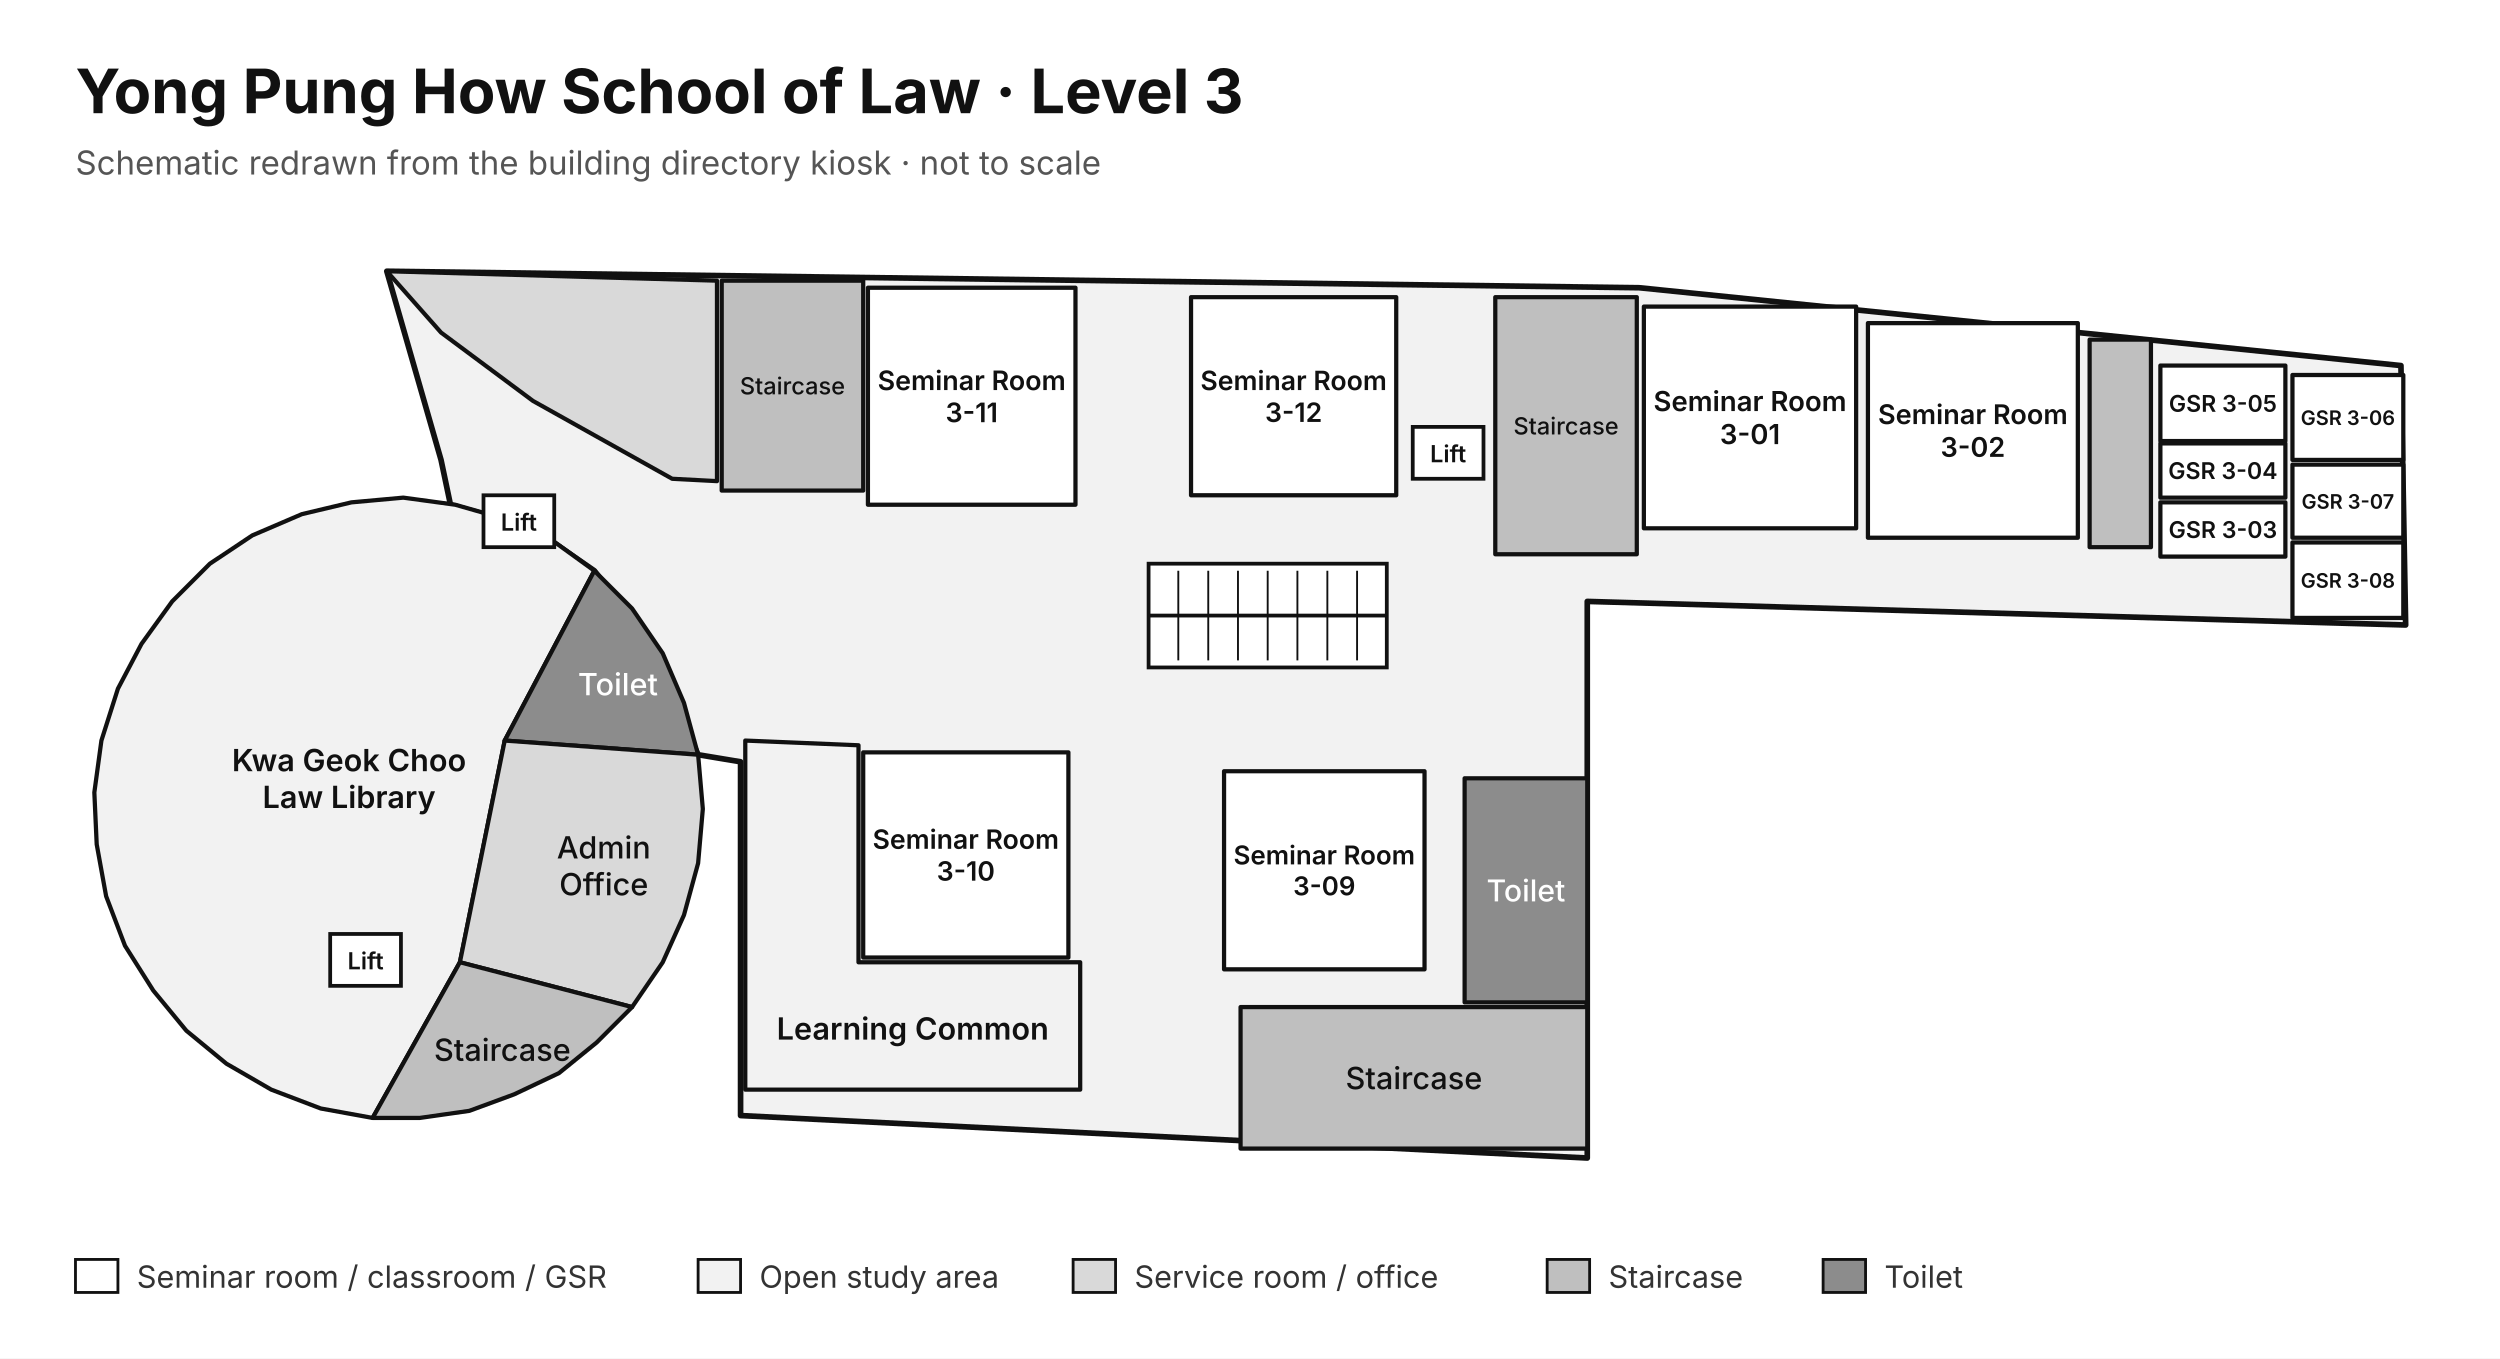
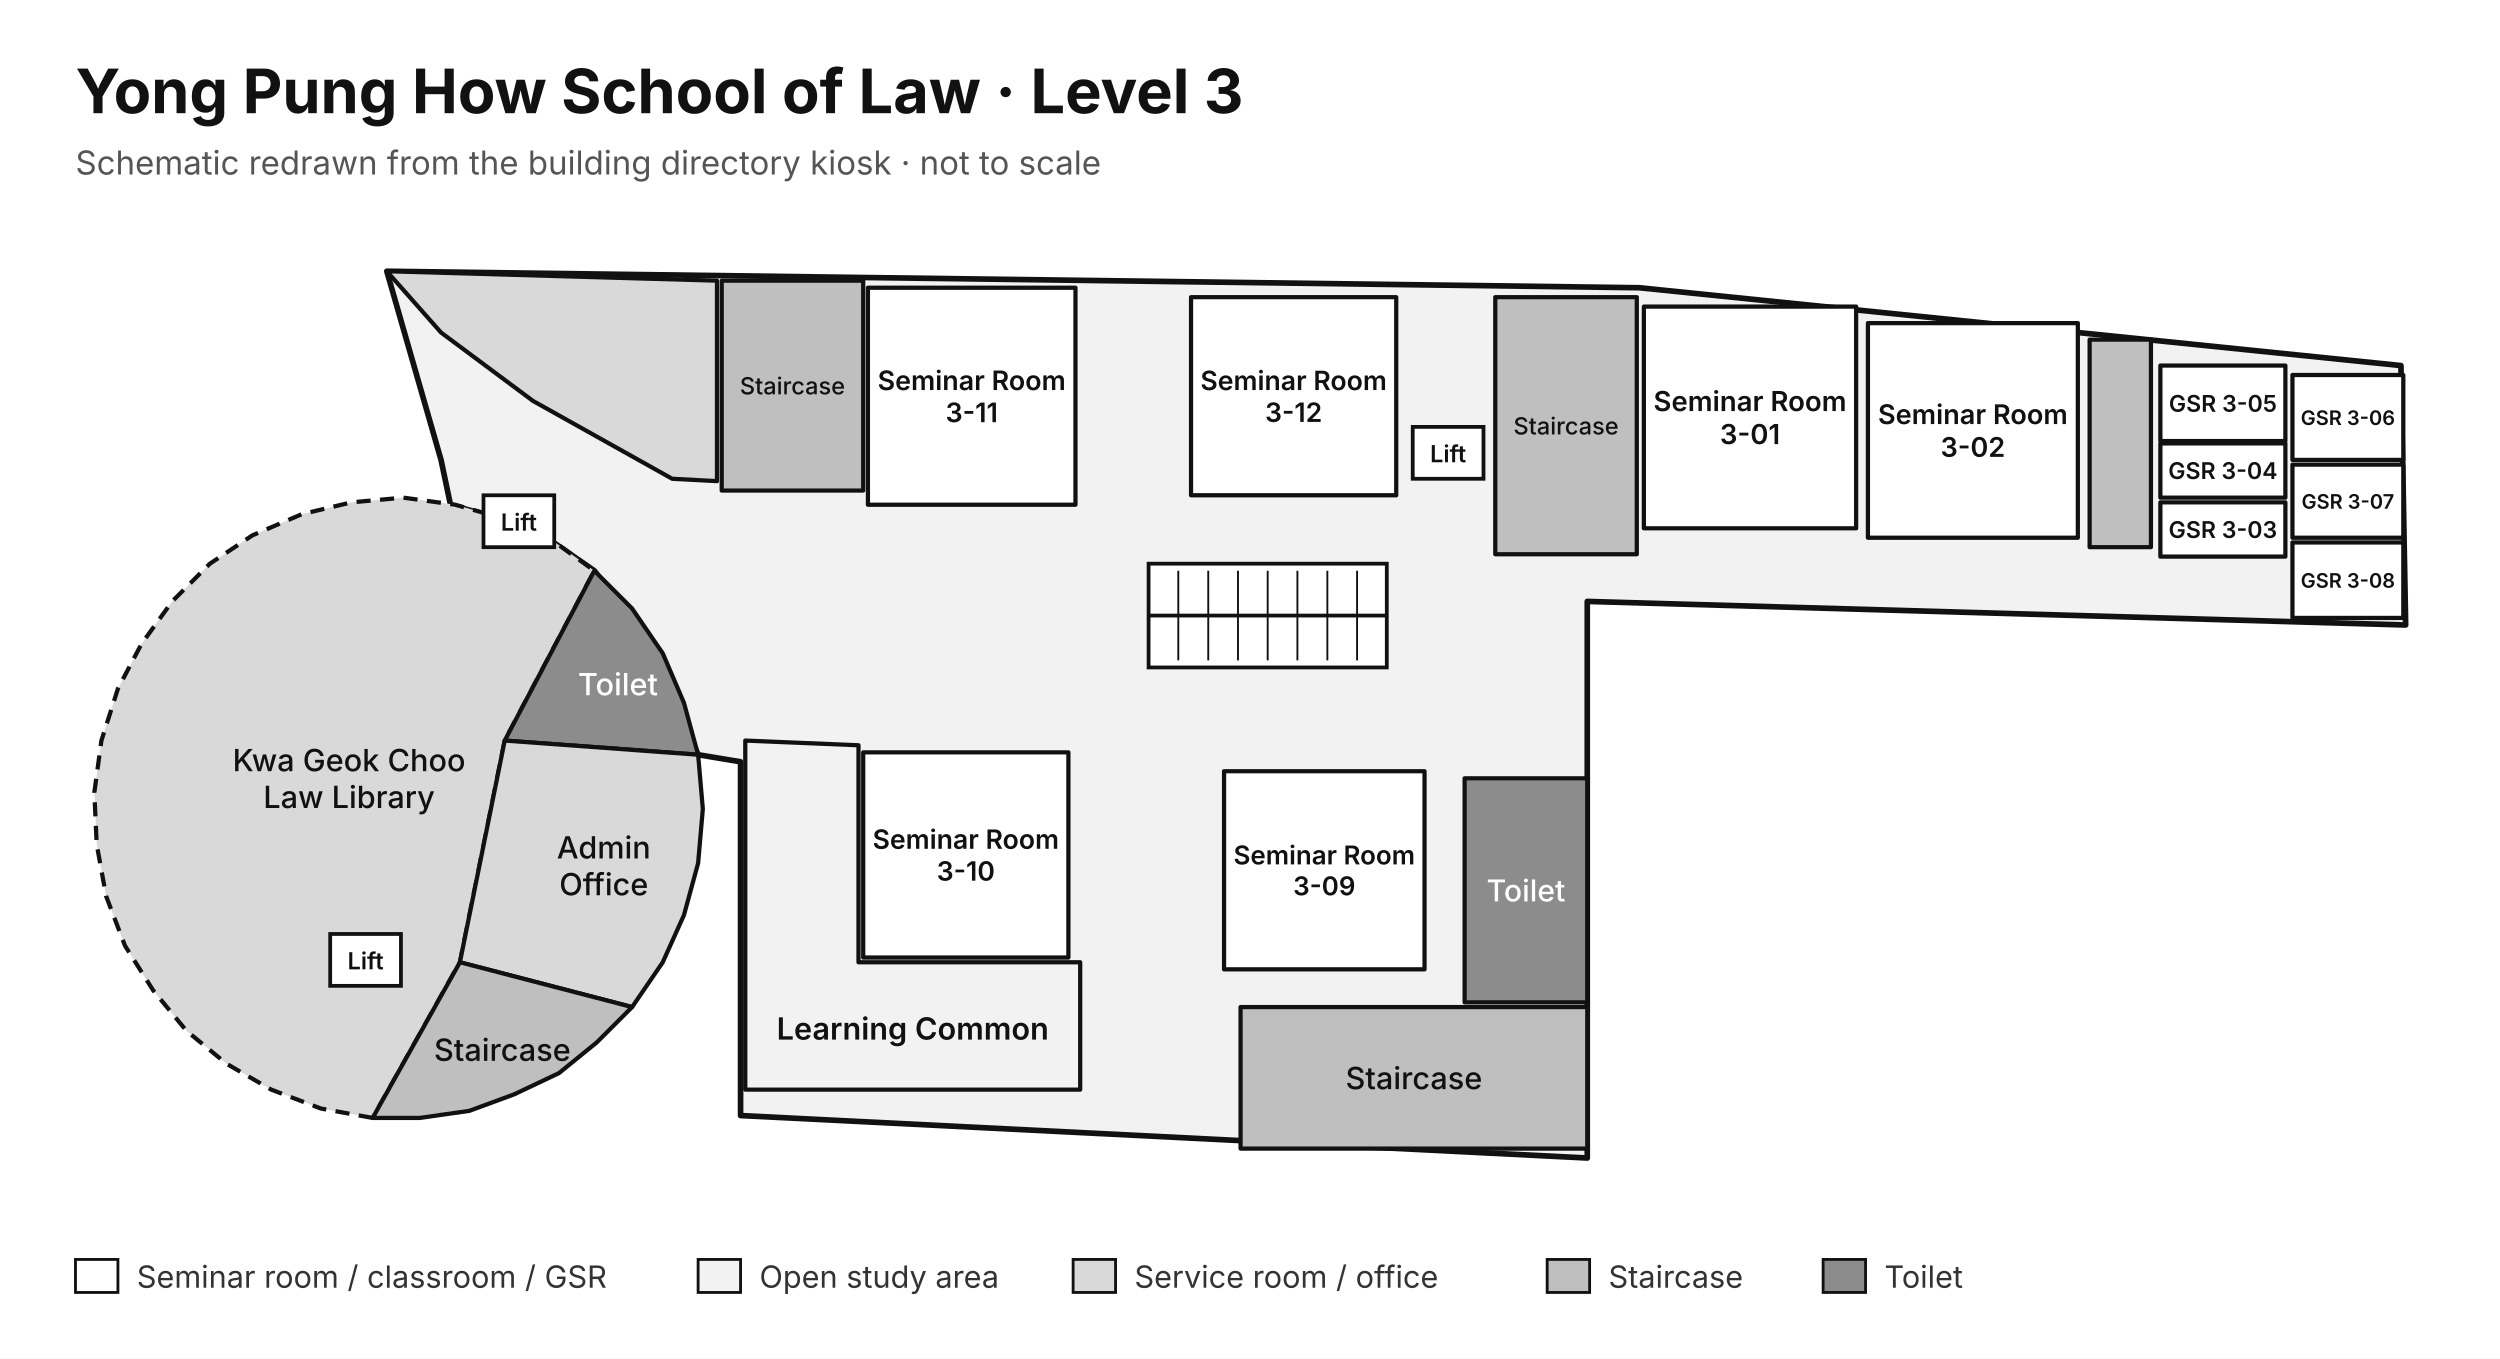
<svg xmlns="http://www.w3.org/2000/svg" width="1060" height="576" viewBox="0 0 1060 576" font-family="Inter, DejaVu Sans, sans-serif">
  <rect width="100%" height="100%" fill="#fff" />
  <text x="32" y="48" font-size="26" font-weight="700" fill="#111">Yong Pung How School of Law · Level 3</text>
  <text x="32" y="74" font-size="14" fill="#555">Schematic redrawn from the building directory kiosk · not to scale</text>
  <path d="M164,115 L695,122 L1018,155 L1020,265 L673,255 L673,491 L314,473 L314,323 L296,320 L272,268 L252,242 L226,224 L191,214 L187,195 Z" fill="#f2f2f2" stroke="#111" stroke-width="2.4" stroke-linejoin="round" />
  <path d="M164,115 L304,119 L304,204 L285,203 L226,170 L187,141 Z" fill="#d9d9d9" stroke="#111" stroke-width="1.8" stroke-linejoin="round" />
  <path d="M306,119 L366,119 L366,208 L306,208 Z" fill="#bfbfbf" stroke="#111" stroke-width="1.8" stroke-linejoin="round" />
  <text x="336" y="167.2" text-anchor="middle" font-size="10" font-weight="500" fill="#111">Staircase</text>
  <path d="M368,122 L456,122 L456,214 L368,214 Z" fill="#ffffff" stroke="#111" stroke-width="1.8" stroke-linejoin="round" />
  <text x="412" y="165.4" text-anchor="middle" font-size="11.4" font-weight="600" fill="#111">Seminar Room</text>
  <text x="412" y="179" text-anchor="middle" font-size="11.4" font-weight="600" fill="#111">3-11</text>
  <path d="M505,126 L592,126 L592,210 L505,210 Z" fill="#ffffff" stroke="#111" stroke-width="1.8" stroke-linejoin="round" />
  <text x="548.5" y="165.4" text-anchor="middle" font-size="11.3" font-weight="600" fill="#111">Seminar Room</text>
  <text x="548.5" y="178.9" text-anchor="middle" font-size="11.3" font-weight="600" fill="#111">3-12</text>
  <path d="M634,126 L694,126 L694,235 L634,235 Z" fill="#bfbfbf" stroke="#111" stroke-width="1.8" stroke-linejoin="round" />
  <text x="664" y="184.2" text-anchor="middle" font-size="10" font-weight="500" fill="#111">Staircase</text>
  <path d="M697,130 L787,130 L787,224 L697,224 Z" fill="#ffffff" stroke="#111" stroke-width="1.8" stroke-linejoin="round" />
  <text x="742" y="174.3" text-anchor="middle" font-size="11.7" font-weight="600" fill="#111">Seminar Room</text>
  <text x="742" y="188.3" text-anchor="middle" font-size="11.7" font-weight="600" fill="#111">3-01</text>
  <path d="M792,137 L881,137 L881,228 L792,228 Z" fill="#ffffff" stroke="#111" stroke-width="1.8" stroke-linejoin="round" />
  <text x="836.5" y="179.8" text-anchor="middle" font-size="11.5" font-weight="600" fill="#111">Seminar Room</text>
  <text x="836.5" y="193.7" text-anchor="middle" font-size="11.5" font-weight="600" fill="#111">3-02</text>
  <path d="M886,144 L912,144 L912,232 L886,232 Z" fill="#bfbfbf" stroke="#111" stroke-width="1.8" stroke-linejoin="round" />
  <path d="M916,155 L969,155 L969,187 L916,187 Z" fill="#ffffff" stroke="#111" stroke-width="1.8" stroke-linejoin="round" />
  <text x="942.5" y="174.6" text-anchor="middle" font-size="9.8" font-weight="600" fill="#111">GSR 3-05</text>
  <path d="M916,188 L969,188 L969,211 L916,211 Z" fill="#ffffff" stroke="#111" stroke-width="1.8" stroke-linejoin="round" />
  <text x="942.5" y="203.1" text-anchor="middle" font-size="9.8" font-weight="600" fill="#111">GSR 3-04</text>
  <path d="M916,213 L969,213 L969,236 L916,236 Z" fill="#ffffff" stroke="#111" stroke-width="1.8" stroke-linejoin="round" />
  <text x="942.5" y="228.1" text-anchor="middle" font-size="9.8" font-weight="600" fill="#111">GSR 3-03</text>
  <path d="M972,159 L1019,159 L1019,195 L972,195 Z" fill="#ffffff" stroke="#111" stroke-width="1.8" stroke-linejoin="round" />
  <text x="995.5" y="180.2" text-anchor="middle" font-size="8.5" font-weight="600" fill="#111">GSR 3-06</text>
  <path d="M972,197 L1019,197 L1019,228 L972,228 Z" fill="#ffffff" stroke="#111" stroke-width="1.8" stroke-linejoin="round" />
  <text x="995.5" y="215.7" text-anchor="middle" font-size="8.5" font-weight="600" fill="#111">GSR 3-07</text>
  <path d="M972,230 L1019,230 L1019,262 L972,262 Z" fill="#ffffff" stroke="#111" stroke-width="1.8" stroke-linejoin="round" />
  <text x="995.5" y="249.2" text-anchor="middle" font-size="8.5" font-weight="600" fill="#111">GSR 3-08</text>
-   <path d="M158,474 L136,470 L115,462 L96,451 L79,437 L65,420 L53,401 L45,380 L41,358 L40,336 L43,314 L50,292 L60,273 L73,255 L89,239 L107,227 L128,218 L149,213 L171,211 L193,214 L214,220 L234,229 L252,242 L214,314 L195,408 Z" fill="#f2f2f2" stroke="#111" stroke-width="1.8" stroke-linejoin="round" />
-   <text x="148" y="327" text-anchor="middle" font-size="13" font-weight="600" fill="#111">Kwa Geok Choo</text>
-   <text x="148" y="342.6" text-anchor="middle" font-size="13" font-weight="600" fill="#111">Law Library</text>
+   <path d="M158,474 L136,470 L115,462 L96,451 L79,437 L65,420 L53,401 L45,380 L41,358 L40,336 L43,314 L50,292 L60,273 L73,255 L89,239 L107,227 L128,218 L149,213 L171,211 L193,214 L214,220 L234,229 L252,242 L214,314 L195,408 Z" fill="#d9d9d9" stroke="#111" stroke-width="1.8" stroke-linejoin="round" stroke-dasharray="6 4" />
+   <text x="148" y="327" text-anchor="middle" font-size="13" font-weight="500" fill="#111">Kwa Geok Choo</text>
+   <text x="148" y="342.6" text-anchor="middle" font-size="13" font-weight="500" fill="#111">Law Library</text>
  <path d="M252,242 L268,258 L281,277 L290,298 L296,320 L214,314 Z" fill="#8c8c8c" stroke="#111" stroke-width="1.8" stroke-linejoin="round" />
  <text x="262" y="294.8" text-anchor="middle" font-size="13" font-weight="500" fill="#fff">Toilet</text>
  <path d="M296,320 L298,343 L296,366 L290,388 L281,408 L268,427 L195,408 L214,314 Z" fill="#d9d9d9" stroke="#111" stroke-width="1.8" stroke-linejoin="round" />
  <text x="256" y="364" text-anchor="middle" font-size="13" font-weight="500" fill="#111">Admin</text>
  <text x="256" y="379.6" text-anchor="middle" font-size="13" font-weight="500" fill="#111">Office</text>
  <path d="M268,427 L253,442 L237,455 L218,464 L199,471 L178,474 L158,474 L195,408 Z" fill="#bfbfbf" stroke="#111" stroke-width="1.8" stroke-linejoin="round" />
  <text x="213" y="449.8" text-anchor="middle" font-size="13" font-weight="500" fill="#111">Staircase</text>
  <path d="M316,314 L364,316 L364,408 L458,408 L458,462 L316,462 Z" fill="#f2f2f2" stroke="#111" stroke-width="1.8" stroke-linejoin="round" />
  <text x="387" y="440.8" text-anchor="middle" font-size="13" font-weight="600" fill="#111">Learning Common</text>
  <path d="M366,319 L453,319 L453,406 L366,406 Z" fill="#ffffff" stroke="#111" stroke-width="1.8" stroke-linejoin="round" />
  <text x="409.5" y="359.9" text-anchor="middle" font-size="11.3" font-weight="600" fill="#111">Seminar Room</text>
  <text x="409.5" y="373.4" text-anchor="middle" font-size="11.3" font-weight="600" fill="#111">3-10</text>
  <path d="M519,327 L604,327 L604,411 L519,411 Z" fill="#ffffff" stroke="#111" stroke-width="1.8" stroke-linejoin="round" />
  <text x="561.5" y="366.5" text-anchor="middle" font-size="11" font-weight="600" fill="#111">Seminar Room</text>
  <text x="561.5" y="379.6" text-anchor="middle" font-size="11" font-weight="600" fill="#111">3-09</text>
  <path d="M621,330 L673,330 L673,425 L621,425 Z" fill="#8c8c8c" stroke="#111" stroke-width="1.8" stroke-linejoin="round" />
  <text x="647" y="382.2" text-anchor="middle" font-size="12.8" font-weight="500" fill="#fff">Toilet</text>
  <path d="M526,427 L673,427 L673,487 L526,487 Z" fill="#bfbfbf" stroke="#111" stroke-width="1.8" stroke-linejoin="round" />
  <text x="599.5" y="461.8" text-anchor="middle" font-size="13" font-weight="500" fill="#111">Staircase</text>
  <path d="M487,239 H588 V283 H487 Z" fill="#fff" stroke="#111" stroke-width="1.6" />
  <line x1="499.6" y1="242" x2="499.6" y2="280" stroke="#111" stroke-width="0.8" />
  <line x1="512.3" y1="242" x2="512.3" y2="280" stroke="#111" stroke-width="0.8" />
  <line x1="524.9" y1="242" x2="524.9" y2="280" stroke="#111" stroke-width="0.8" />
  <line x1="537.5" y1="242" x2="537.5" y2="280" stroke="#111" stroke-width="0.8" />
  <line x1="550.1" y1="242" x2="550.1" y2="280" stroke="#111" stroke-width="0.8" />
  <line x1="562.8" y1="242" x2="562.8" y2="280" stroke="#111" stroke-width="0.8" />
  <line x1="575.4" y1="242" x2="575.4" y2="280" stroke="#111" stroke-width="0.8" />
  <line x1="487" y1="261" x2="588" y2="261" stroke="#111" stroke-width="1.6" />
  <rect x="205" y="210" width="30" height="22" fill="#fff" stroke="#111" stroke-width="1.6" />
  <text x="220" y="225" text-anchor="middle" font-size="10" font-weight="600" fill="#111">Lift</text>
  <rect x="599" y="181" width="30" height="22" fill="#fff" stroke="#111" stroke-width="1.6" />
  <text x="614" y="196" text-anchor="middle" font-size="10" font-weight="600" fill="#111">Lift</text>
  <rect x="140" y="396" width="30" height="22" fill="#fff" stroke="#111" stroke-width="1.6" />
  <text x="155" y="411" text-anchor="middle" font-size="10" font-weight="600" fill="#111">Lift</text>
  <rect x="32" y="534" width="18" height="14" fill="#ffffff" stroke="#111" stroke-width="1.2" />
  <text x="58" y="546" font-size="13" fill="#333">Seminar room / classroom / GSR</text>
  <rect x="296" y="534" width="18" height="14" fill="#f2f2f2" stroke="#111" stroke-width="1.2" />
  <text x="322" y="546" font-size="13" fill="#333">Open study area</text>
  <rect x="455" y="534" width="18" height="14" fill="#d9d9d9" stroke="#111" stroke-width="1.2" />
  <text x="481" y="546" font-size="13" fill="#333">Service room / office</text>
  <rect x="656" y="534" width="18" height="14" fill="#bfbfbf" stroke="#111" stroke-width="1.2" />
  <text x="682" y="546" font-size="13" fill="#333">Staircase</text>
  <rect x="773" y="534" width="18" height="14" fill="#8c8c8c" stroke="#111" stroke-width="1.2" />
  <text x="799" y="546" font-size="13" fill="#333">Toilet</text>
</svg>
